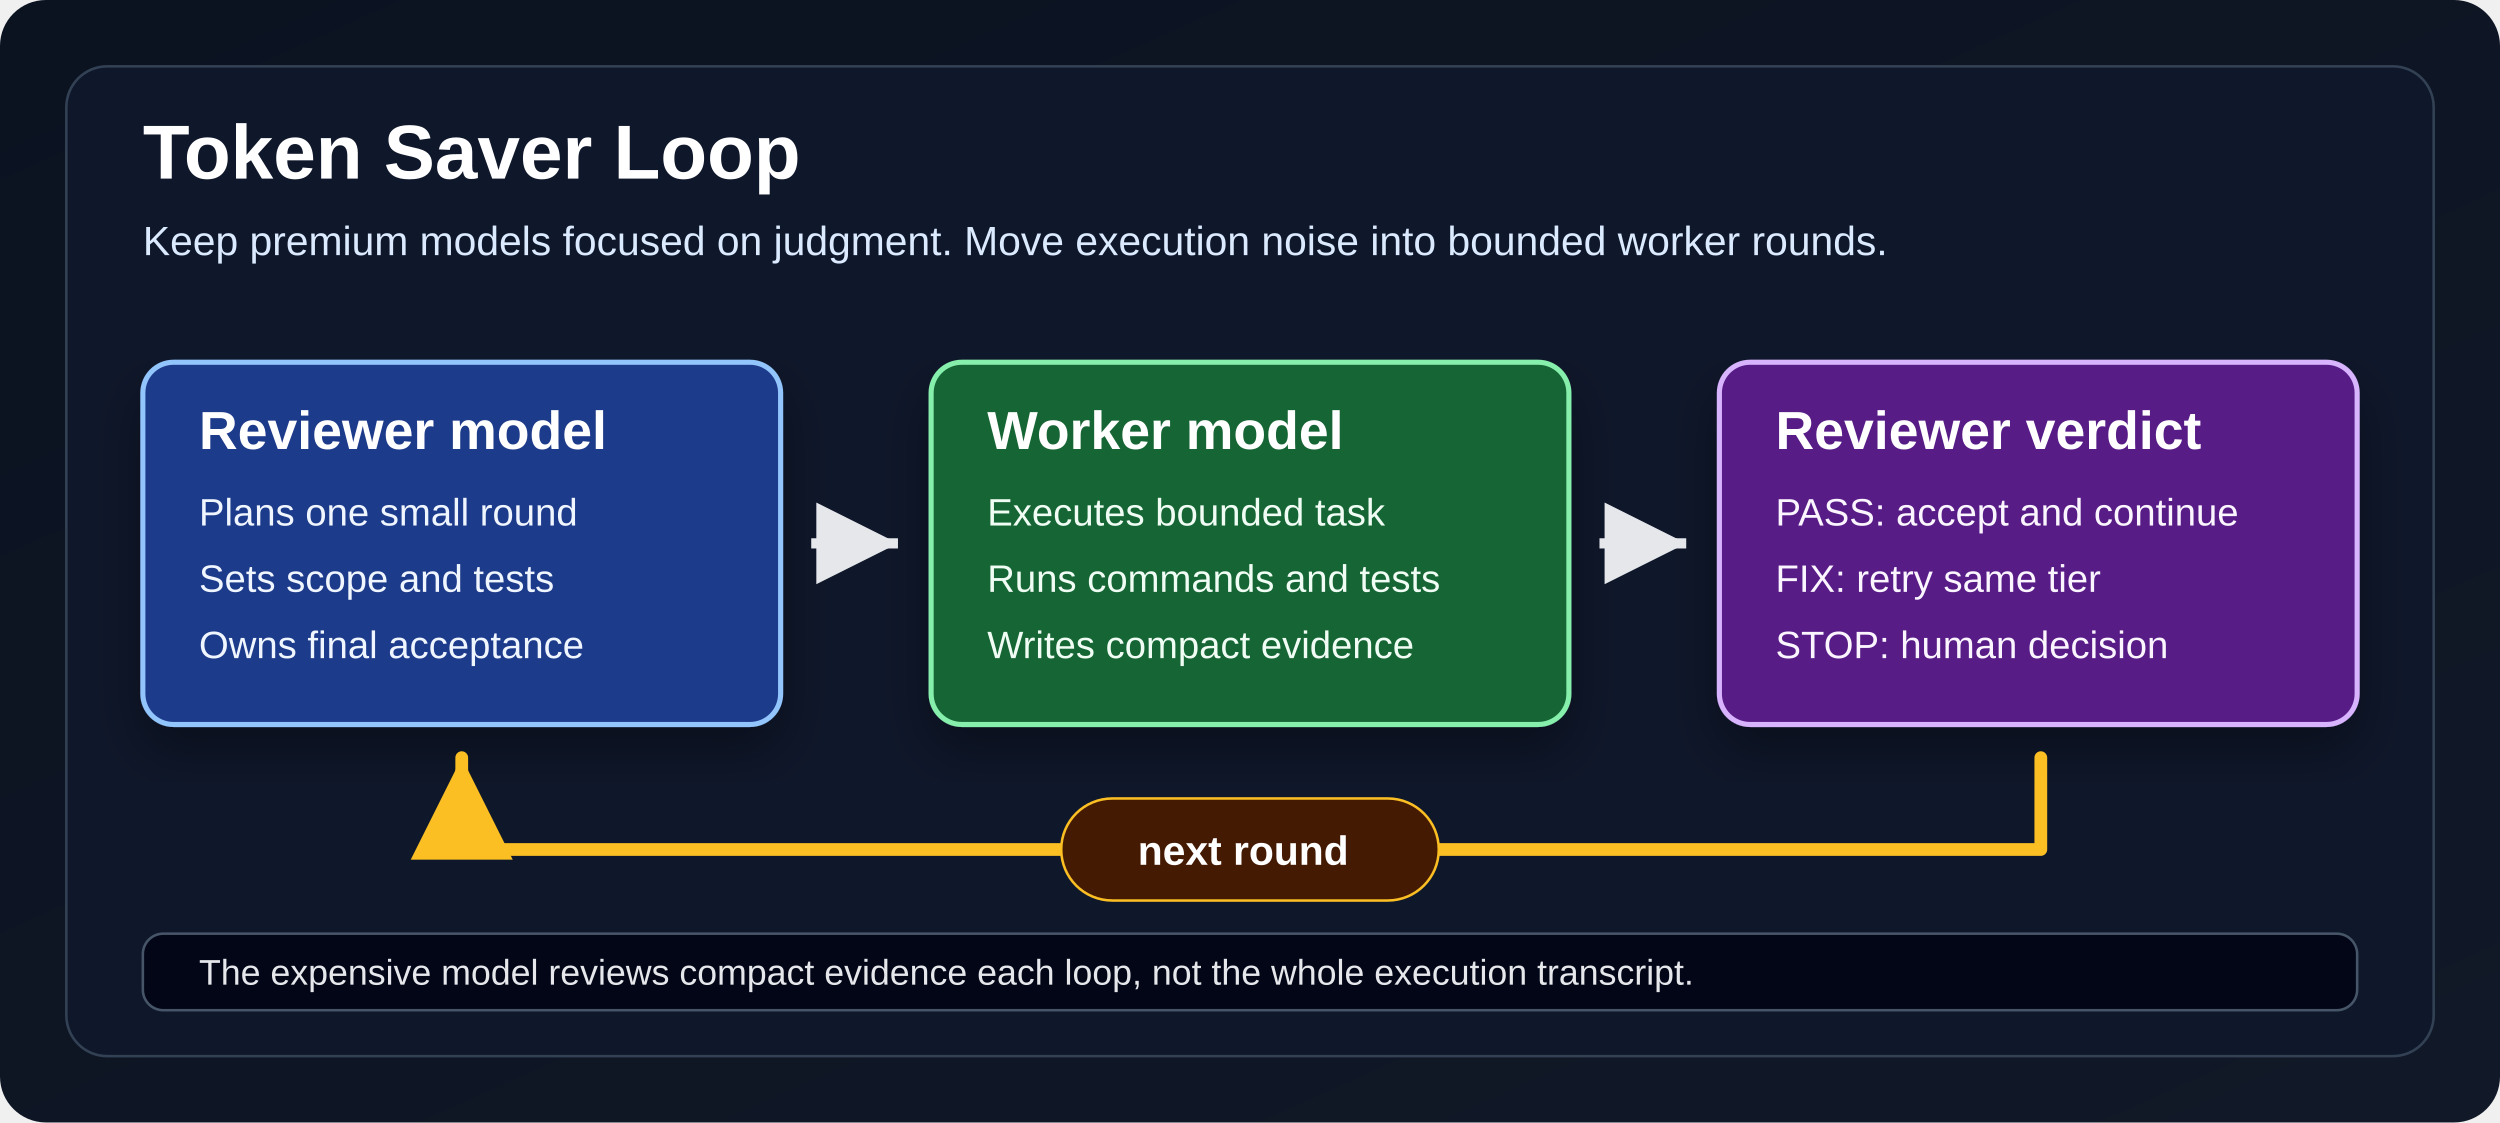
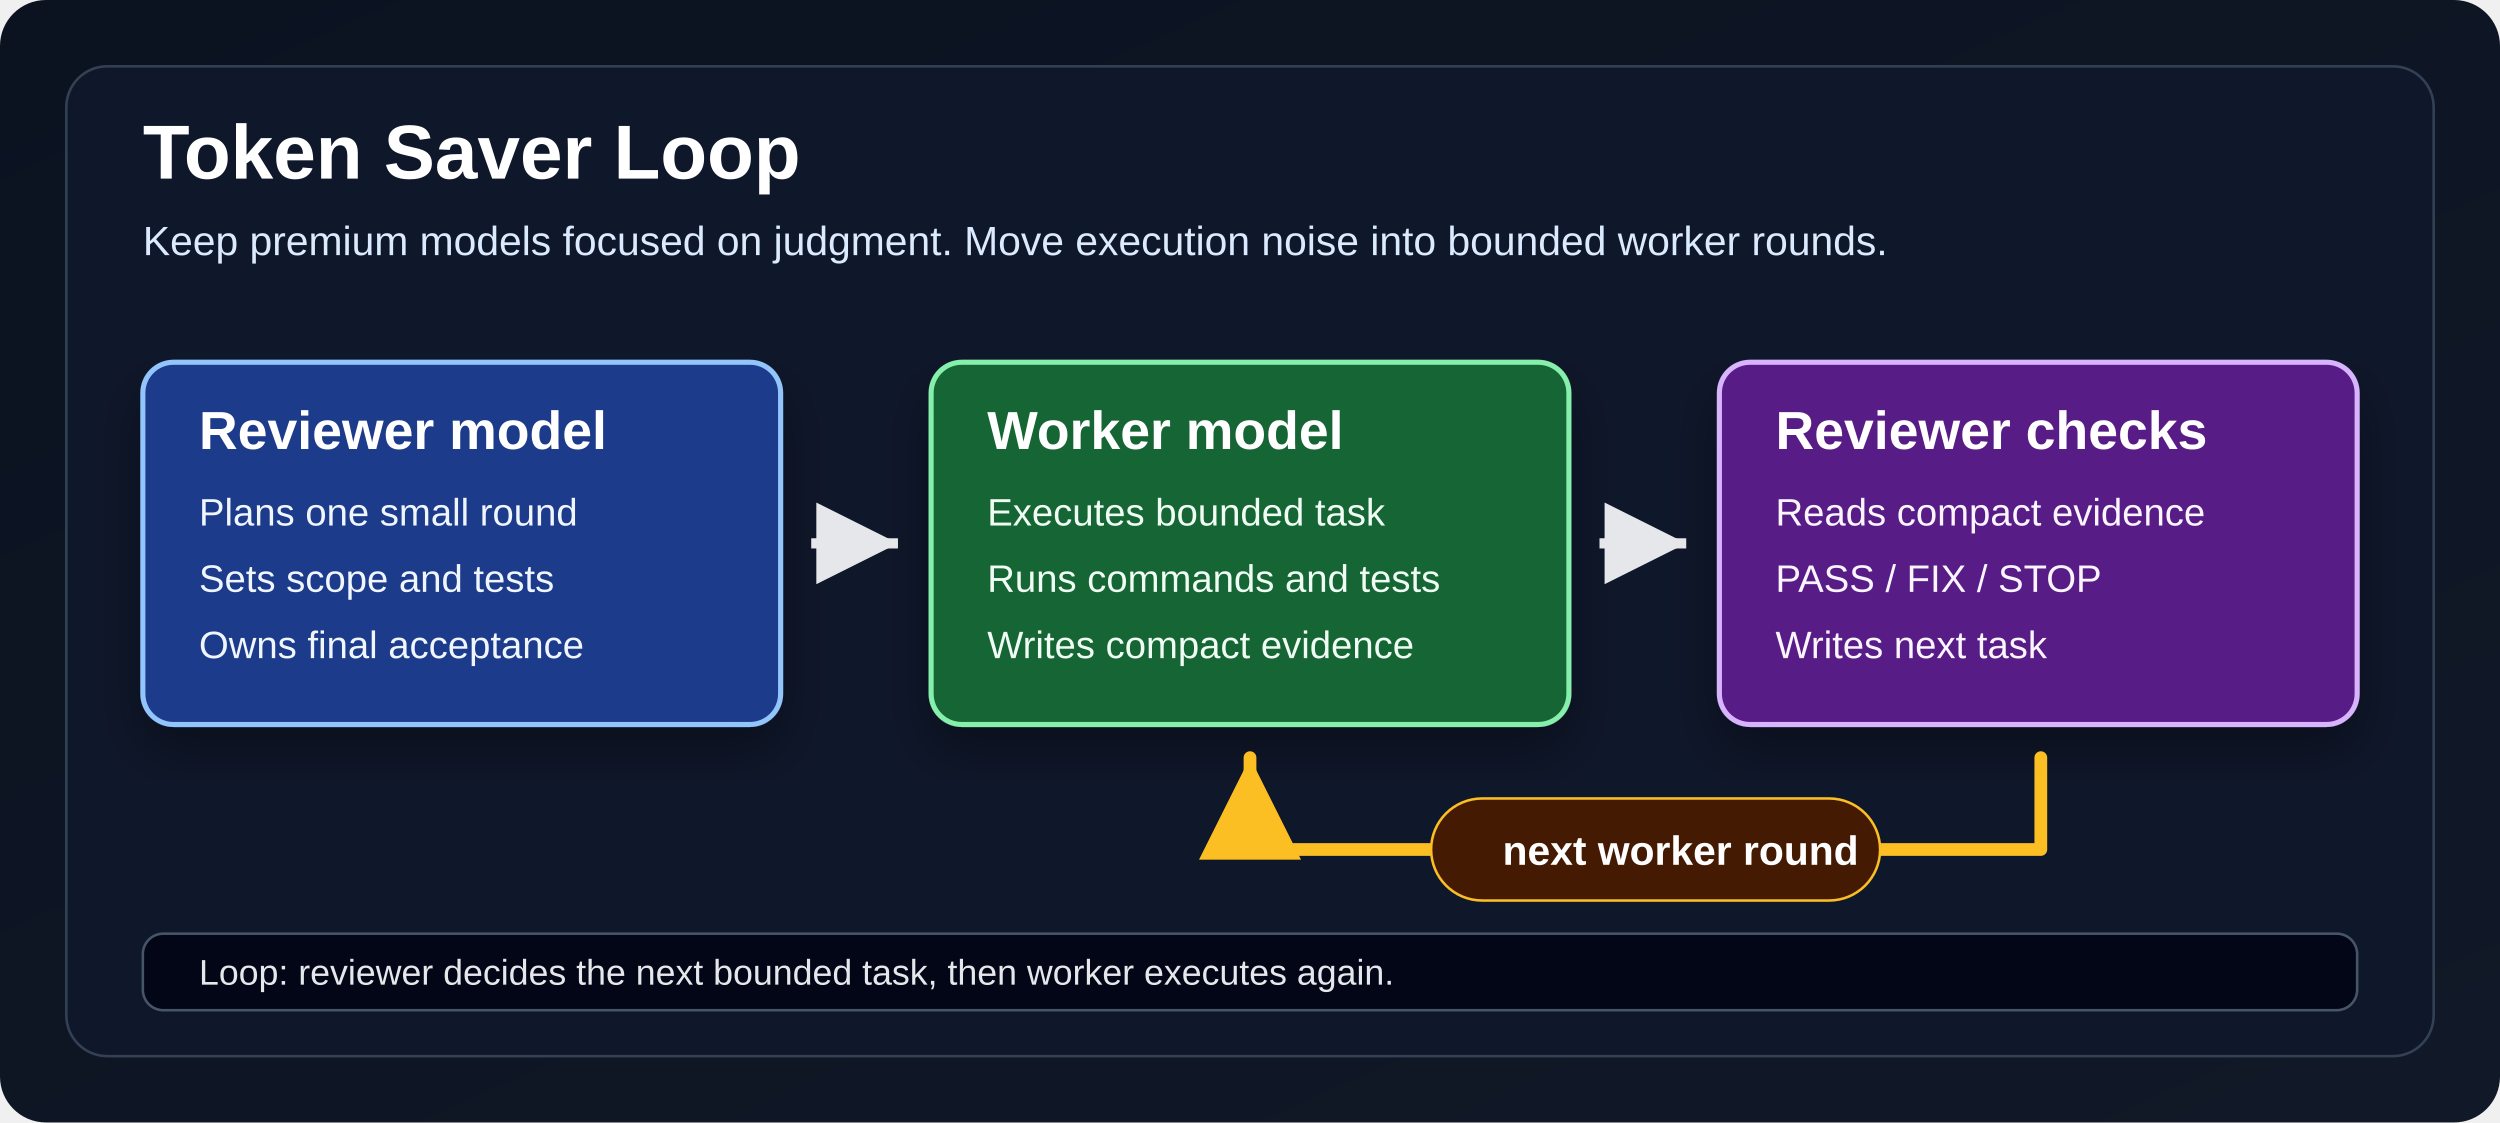
<svg xmlns="http://www.w3.org/2000/svg" width="980" height="440" viewBox="0 0 980 440" role="img" aria-labelledby="title desc">
  <defs>
    <linearGradient id="bg" x1="0" y1="0" x2="1" y2="1">
      <stop offset="0" stop-color="#0b1220" />
      <stop offset="1" stop-color="#111827" />
    </linearGradient>
    <filter id="shadow" x="-8%" y="-8%" width="116%" height="124%">
      <feDropShadow dx="0" dy="10" stdDeviation="10" flood-color="#000000" flood-opacity="0.34" />
    </filter>
    <marker id="arrow" markerWidth="12" markerHeight="12" refX="10" refY="6" orient="auto">
      <path d="M2,2 L10,6 L2,10 Z" fill="#e5e7eb" />
    </marker>
    <marker id="loopArrow" markerWidth="12" markerHeight="12" refX="10" refY="6" orient="auto">
      <path d="M2,2 L10,6 L2,10 Z" fill="#fbbf24" />
    </marker>
  </defs>
  <rect x="0" y="0" width="980" height="440" rx="18" fill="url(#bg)" />
  <rect x="26" y="26" width="928" height="388" rx="16" fill="#0f172a" stroke="#334155" />
  <text x="56" y="70" fill="#ffffff" font-family="Segoe UI, Arial, sans-serif" font-size="30" font-weight="700">Token Saver Loop</text>
  <text x="56" y="100" fill="#dbeafe" font-family="Segoe UI, Arial, sans-serif" font-size="16">Keep premium models focused on judgment. Move execution noise into bounded worker rounds.</text>
  <g filter="url(#shadow)">
    <rect x="56" y="142" width="250" height="142" rx="12" fill="#1e3a8a" stroke="#93c5fd" stroke-width="2" />
    <text x="78" y="176" fill="#ffffff" font-family="Segoe UI, Arial, sans-serif" font-size="21" font-weight="700">Reviewer model</text>
    <text x="78" y="206" fill="#eff6ff" font-family="Segoe UI, Arial, sans-serif" font-size="15">Plans one small round</text>
    <text x="78" y="232" fill="#eff6ff" font-family="Segoe UI, Arial, sans-serif" font-size="15">Sets scope and tests</text>
    <text x="78" y="258" fill="#eff6ff" font-family="Segoe UI, Arial, sans-serif" font-size="15">Owns final acceptance</text>
  </g>
  <g filter="url(#shadow)">
    <rect x="365" y="142" width="250" height="142" rx="12" fill="#166534" stroke="#86efac" stroke-width="2" />
    <text x="387" y="176" fill="#ffffff" font-family="Segoe UI, Arial, sans-serif" font-size="21" font-weight="700">Worker model</text>
    <text x="387" y="206" fill="#f0fdf4" font-family="Segoe UI, Arial, sans-serif" font-size="15">Executes bounded task</text>
    <text x="387" y="232" fill="#f0fdf4" font-family="Segoe UI, Arial, sans-serif" font-size="15">Runs commands and tests</text>
    <text x="387" y="258" fill="#f0fdf4" font-family="Segoe UI, Arial, sans-serif" font-size="15">Writes compact evidence</text>
  </g>
  <g filter="url(#shadow)">
    <rect x="674" y="142" width="250" height="142" rx="12" fill="#581c87" stroke="#d8b4fe" stroke-width="2" />
-     <text x="696" y="176" fill="#ffffff" font-family="Segoe UI, Arial, sans-serif" font-size="21" font-weight="700">Reviewer verdict</text>
-     <text x="696" y="206" fill="#faf5ff" font-family="Segoe UI, Arial, sans-serif" font-size="15">PASS: accept and continue</text>
-     <text x="696" y="232" fill="#faf5ff" font-family="Segoe UI, Arial, sans-serif" font-size="15">FIX: retry same tier</text>
-     <text x="696" y="258" fill="#faf5ff" font-family="Segoe UI, Arial, sans-serif" font-size="15">STOP: human decision</text>
+     <text x="696" y="176" fill="#ffffff" font-family="Segoe UI, Arial, sans-serif" font-size="21" font-weight="700">Reviewer checks</text>
+     <text x="696" y="206" fill="#faf5ff" font-family="Segoe UI, Arial, sans-serif" font-size="15">Reads compact evidence</text>
+     <text x="696" y="232" fill="#faf5ff" font-family="Segoe UI, Arial, sans-serif" font-size="15">PASS / FIX / STOP</text>
+     <text x="696" y="258" fill="#faf5ff" font-family="Segoe UI, Arial, sans-serif" font-size="15">Writes next task</text>
  </g>
  <line x1="318" y1="213" x2="352" y2="213" stroke="#e5e7eb" stroke-width="4" marker-end="url(#arrow)" />
  <line x1="627" y1="213" x2="661" y2="213" stroke="#e5e7eb" stroke-width="4" marker-end="url(#arrow)" />
-   <path d="M800 297 L800 333 L181 333 L181 297" fill="none" stroke="#fbbf24" stroke-width="5" stroke-linecap="round" stroke-linejoin="round" marker-end="url(#loopArrow)" />
-   <rect x="416" y="313" width="148" height="40" rx="20" fill="#451a03" stroke="#fbbf24" />
-   <text x="446" y="339" fill="#ffffff" font-family="Segoe UI, Arial, sans-serif" font-size="16" font-weight="700">next round</text>
+   <path d="M800 297 L800 333 L490 333 L490 297" fill="none" stroke="#fbbf24" stroke-width="5" stroke-linecap="round" stroke-linejoin="round" marker-end="url(#loopArrow)" />
+   <rect x="561" y="313" width="176" height="40" rx="20" fill="#451a03" stroke="#fbbf24" />
+   <text x="589" y="339" fill="#ffffff" font-family="Segoe UI, Arial, sans-serif" font-size="16" font-weight="700">next worker round</text>
  <g>
    <rect x="56" y="366" width="868" height="30" rx="8" fill="#020617" stroke="#475569" />
-     <text x="78" y="386" fill="#e5e7eb" font-family="Segoe UI, Arial, sans-serif" font-size="14">The expensive model reviews compact evidence each loop, not the whole execution transcript.</text>
+     <text x="78" y="386" fill="#e5e7eb" font-family="Segoe UI, Arial, sans-serif" font-size="14">Loop: reviewer decides the next bounded task, then worker executes again.</text>
  </g>
</svg>
